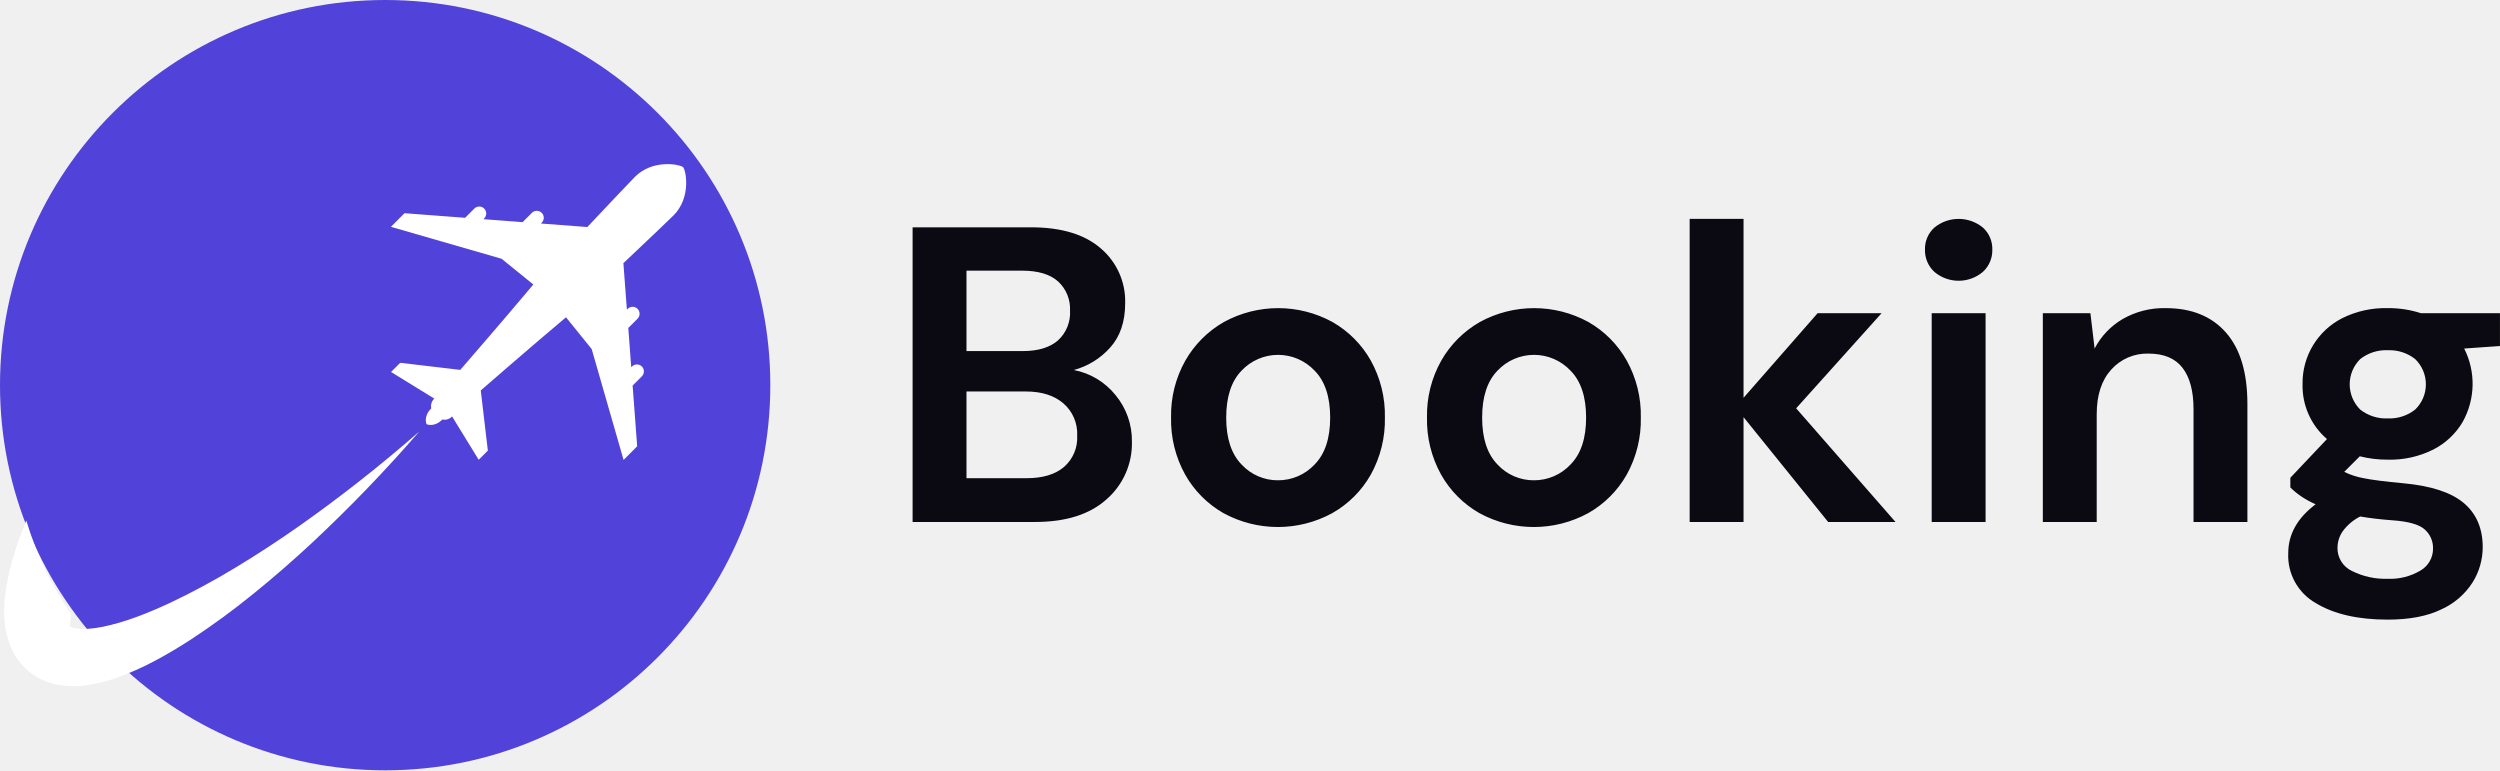
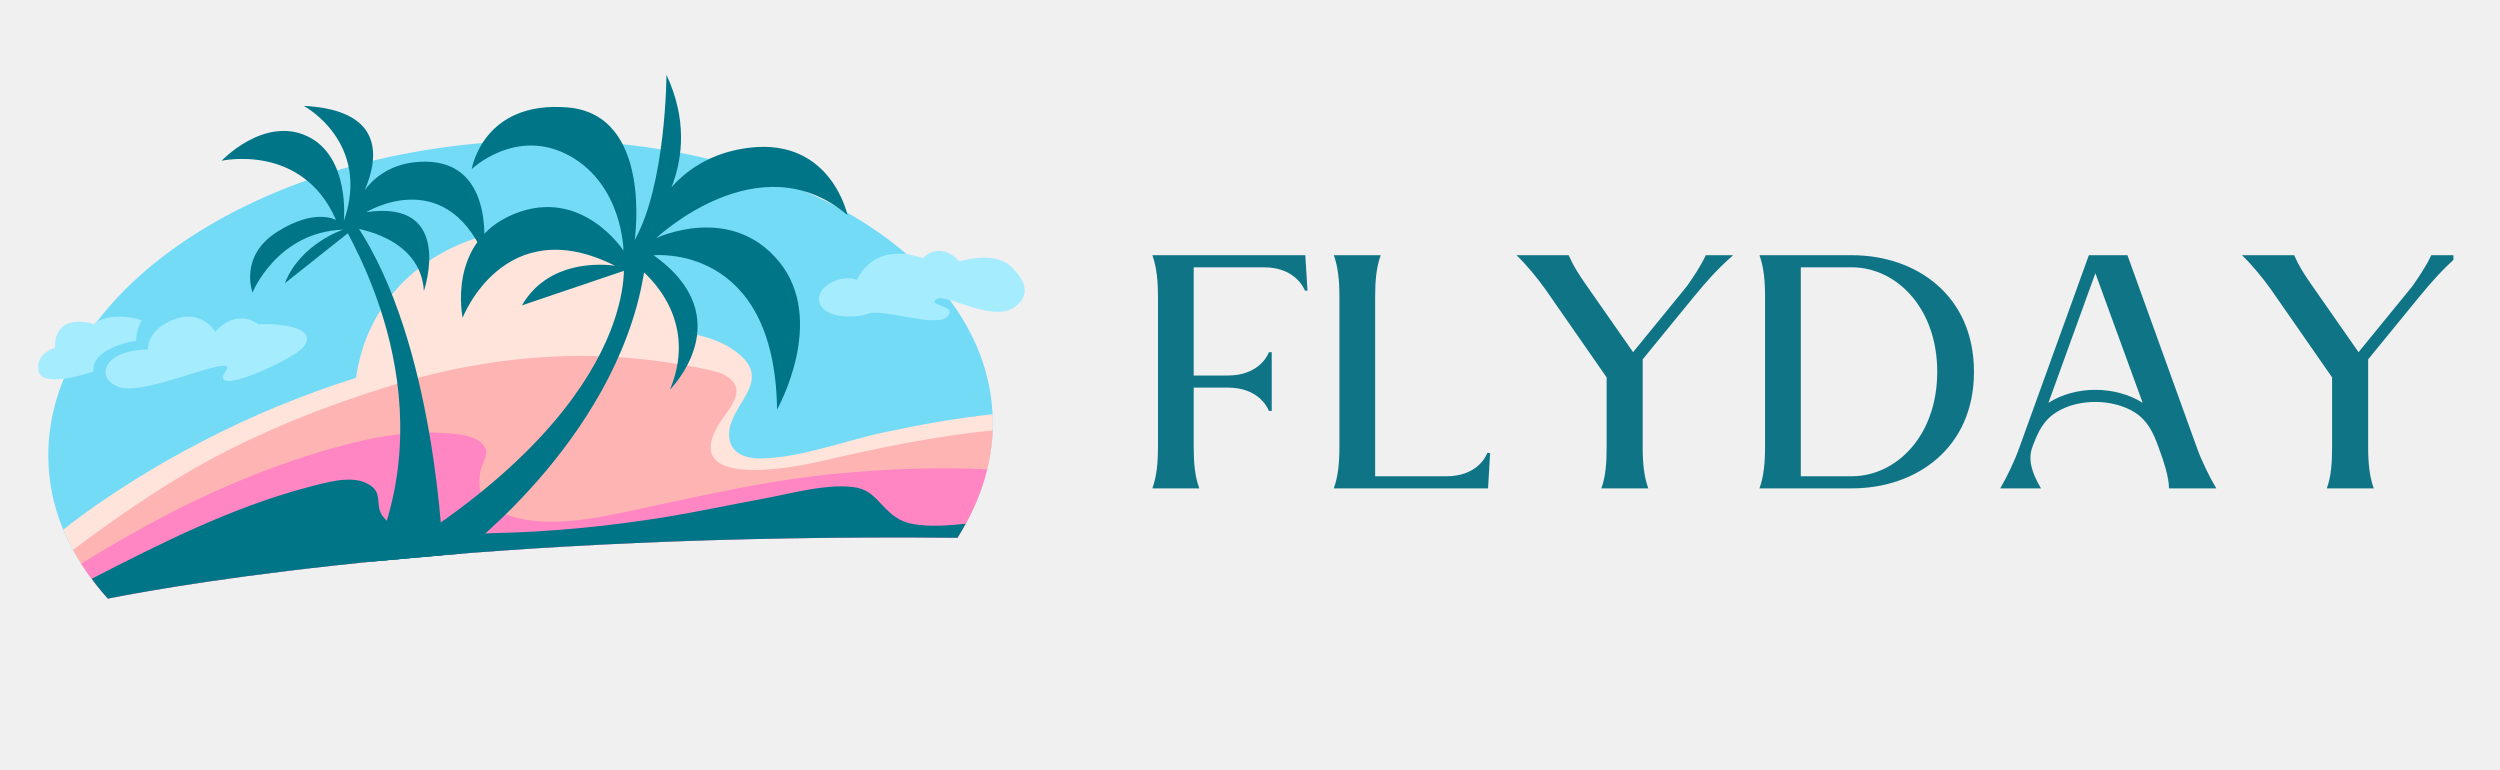
- <svg xmlns="http://www.w3.org/2000/svg" width="593.906" height="183" viewBox="0 0 593.906 183">
+ <svg xmlns="http://www.w3.org/2000/svg" width="130" zoomAndPan="magnify" viewBox="0 0 97.5 30" height="40" preserveAspectRatio="xMidYMid meet" version="1.0">
  <defs>
-     <style>
-       .cls-1 {
-         fill: #5143d9;
-       }
- 
-       .cls-1, .cls-2, .cls-3 {
-         fill-rule: evenodd;
-       }
- 
-       .cls-2 {
-         fill: #fff;
-       }
- 
-       .cls-3 {
-         fill: #0b0a12;
-       }
-     </style>
+     <g />
+     <clipPath id="0d9ffcd180">
+       <path d="M 1.852 5.441 L 38.75 5.441 L 38.75 23.344 L 1.852 23.344 Z M 1.852 5.441 " clip-rule="nonzero" />
+     </clipPath>
+     <clipPath id="ee2dffc3ba">
+       <path d="M 2.844 13.871 L 38.719 13.871 L 38.719 23.344 L 2.844 23.344 Z M 2.844 13.871 " clip-rule="nonzero" />
+     </clipPath>
+     <clipPath id="951ff6b1bc">
+       <path d="M 3.141 16.859 L 38.52 16.859 L 38.52 23.344 L 3.141 23.344 Z M 3.141 16.859 " clip-rule="nonzero" />
+     </clipPath>
+     <clipPath id="c1ae6f0423">
+       <path d="M 3.57 18.684 L 37.691 18.684 L 37.691 23.344 L 3.57 23.344 Z M 3.57 18.684 " clip-rule="nonzero" />
+     </clipPath>
+     <clipPath id="d9ec3eb84c">
+       <path d="M 17 2.918 L 34 2.918 L 34 16 L 17 16 Z M 17 2.918 " clip-rule="nonzero" />
+     </clipPath>
+     <clipPath id="18c96960db">
+       <path d="M 1.332 12 L 6 12 L 6 15 L 1.332 15 Z M 1.332 12 " clip-rule="nonzero" />
+     </clipPath>
+     <clipPath id="5a2a676cb7">
+       <path d="M 31.938 9.754 L 39.965 9.754 L 39.965 12.512 L 31.938 12.512 Z M 31.938 9.754 " clip-rule="nonzero" />
+     </clipPath>
+     <clipPath id="0cb9f263c9">
+       <path d="M 87 9 L 95.684 9 L 95.684 20 L 87 20 Z M 87 9 " clip-rule="nonzero" />
+     </clipPath>
  </defs>
-   <path class="cls-1" d="M188,95.5A91.5,91.5,0,1,1,96.5,4,91.5,91.5,0,0,1,188,95.5Z" transform="translate(-5 -4)" />
-   <path class="cls-2" d="M155.286,95.6l2.191-2.195a1.655,1.655,0,1,0-2.339-2.343l-0.181.181-0.7-9.327,2.2-2.206a1.655,1.655,0,1,0-2.339-2.343l-0.192.192-0.833-11.044c6.042-5.71,10.829-10.255,11.912-11.34,4.282-4.29,2.932-10.791,2.273-11.45s-7.148-2.013-11.43,2.277c-1.083,1.085-5.62,5.88-11.32,11.933L133.5,57.1l0.192-.192a1.655,1.655,0,0,0-2.339-2.343l-2.2,2.206-9.31-.7,0.181-.181a1.655,1.655,0,0,0-2.339-2.343l-2.191,2.195L101.1,54.649l-3.228,3.234,26.286,7.59,7.539,6.113c-6.748,8.076-17.355,20.286-17.355,20.286l-14.263-1.683L97.9,92.366,108.182,98.7a2.384,2.384,0,0,0-.725,2.31c-1.976,1.98-1.12,3.762-1.12,3.762s1.779,0.858,3.756-1.122a2.372,2.372,0,0,0,2.3-.726l6.325,10.3,2.174-2.178-1.68-14.289s12.188-10.625,20.25-17.385l6.1,7.552,7.576,26.333,3.229-3.234ZM76.053,128.979c-4.932,3.458-9.955,6.758-15.072,9.839a170.777,170.777,0,0,1-15.63,8.419c-2.647,1.238-5.316,2.37-7.983,3.348a56.035,56.035,0,0,1-7.9,2.309,26.285,26.285,0,0,1-3.684.5,12.123,12.123,0,0,1-3.016-.149,4.517,4.517,0,0,1-.944-0.307,0.833,0.833,0,0,1-.355-0.3,0.1,0.1,0,0,1,.086-0.129,0.131,0.131,0,0,0,.114-0.125c0.025-.158-0.024-0.7.057-1.49,0.031-.31.082-0.658,0.145-1.022A78.919,78.919,0,0,1,11.25,127.661c-0.943,2.294-1.821,4.648-2.611,7.085a56.872,56.872,0,0,0-2.406,10.529,31.559,31.559,0,0,0-.151,6.2,21.625,21.625,0,0,0,.579,3.533,17.131,17.131,0,0,0,1.42,3.8,14.773,14.773,0,0,0,6.237,6.345,16.253,16.253,0,0,0,3.84,1.407,19.692,19.692,0,0,0,3.531.437,26.18,26.18,0,0,0,6.038-.581,39.668,39.668,0,0,0,5.178-1.467A67.877,67.877,0,0,0,42,160.877c2.853-1.521,5.578-3.157,8.222-4.871A179.48,179.48,0,0,0,65.29,144.982c4.8-3.881,9.427-7.931,13.913-12.1a349.491,349.491,0,0,0,25.375-26.344A346.793,346.793,0,0,1,76.053,128.979Z" transform="translate(-5 -4)" />
-   <path id="Booking" class="cls-3" d="M250.9,128q11,0,17-5.4a17.625,17.625,0,0,0,6-13.7,16.9,16.9,0,0,0-3.9-11.05,16.694,16.694,0,0,0-9.9-5.95,17.7,17.7,0,0,0,8.65-5.35Q272.3,82.6,272.3,76a16.459,16.459,0,0,0-5.75-12.95Q260.8,58,249.9,58H221.8v70h29.1ZM234.6,68.3h13.2q5.7,0,8.55,2.55a8.855,8.855,0,0,1,2.85,6.95,8.865,8.865,0,0,1-2.9,7.1q-2.9,2.5-8.3,2.5H234.6V68.3Zm0,28.7h14.1q5.6,0,8.9,2.8a9.562,9.562,0,0,1,3.3,7.7,9.2,9.2,0,0,1-3.15,7.45q-3.15,2.65-8.85,2.65H234.6V97Zm86.9,28.9a24.145,24.145,0,0,0,9.15-9.15A26.8,26.8,0,0,0,334,103.2a26.8,26.8,0,0,0-3.35-13.55,24.25,24.25,0,0,0-9.1-9.15,26.863,26.863,0,0,0-25.8,0,24.572,24.572,0,0,0-9.15,9.15,26.462,26.462,0,0,0-3.4,13.55,26.767,26.767,0,0,0,3.35,13.55,24.207,24.207,0,0,0,9.1,9.15A26.961,26.961,0,0,0,321.5,125.9Zm-21.55-11.55q-3.652-3.75-3.65-11.15t3.65-11.15a11.909,11.909,0,0,1,17.35,0Q321,95.8,321,103.2t-3.7,11.15a11.834,11.834,0,0,1-8.7,3.75A11.664,11.664,0,0,1,299.95,114.349ZM382.3,125.9a24.131,24.131,0,0,0,9.15-9.15,26.787,26.787,0,0,0,3.35-13.55,26.79,26.79,0,0,0-3.35-13.55,24.235,24.235,0,0,0-9.1-9.15,26.863,26.863,0,0,0-25.8,0,24.586,24.586,0,0,0-9.15,9.15A26.472,26.472,0,0,0,344,103.2a26.777,26.777,0,0,0,3.35,13.55,24.221,24.221,0,0,0,9.1,9.15A26.961,26.961,0,0,0,382.3,125.9Zm-21.55-11.55q-3.651-3.75-3.65-11.15t3.65-11.15a11.909,11.909,0,0,1,17.35,0q3.7,3.75,3.7,11.15t-3.7,11.15a11.831,11.831,0,0,1-8.7,3.75A11.667,11.667,0,0,1,360.748,114.349ZM419.2,128V103.1L439.3,128h16l-23.6-27L452,78.4H436.8L419.2,98.5V56H406.4v72h12.8Zm56.85-59.4a6.938,6.938,0,0,0,2.25-5.3,6.786,6.786,0,0,0-2.25-5.25,9.09,9.09,0,0,0-11.5,0,6.786,6.786,0,0,0-2.25,5.25,6.938,6.938,0,0,0,2.25,5.3A8.923,8.923,0,0,0,476.047,68.6ZM476.7,128V78.4H463.9V128h12.8Zm26.4,0V102.4q0-6.8,3.45-10.6A11.417,11.417,0,0,1,515.4,88q5.5,0,8.1,3.4t2.6,9.8V128h12.8V100q0-11.2-5.1-17t-14.3-5.8a19.606,19.606,0,0,0-10.25,2.6,17.447,17.447,0,0,0-6.65,7l-1-8.4H490.3V128h12.8Zm79.949-17.2a17.035,17.035,0,0,0,6.95-6.5,18.541,18.541,0,0,0,.4-17.5l8.5-.6V78.4H580.1a24.523,24.523,0,0,0-7.8-1.2,22.893,22.893,0,0,0-10.9,2.4A17.258,17.258,0,0,0,552,95.2a16.649,16.649,0,0,0,5.8,13.1l-8.7,9.2v2.3a18.1,18.1,0,0,0,2.55,2.1,21.868,21.868,0,0,0,3.45,1.9q-6.5,4.9-6.5,11.6a12.969,12.969,0,0,0,6.5,11.85q6.5,3.95,17.1,3.95,7.8,0,12.8-2.45a17.2,17.2,0,0,0,7.4-6.4,15.829,15.829,0,0,0,2.4-8.35q0-6.7-4.5-10.5t-14.4-4.7q-6.5-.6-9.4-1.2a17.672,17.672,0,0,1-4.6-1.5l3.7-3.7a26.717,26.717,0,0,0,6.7.8A22.739,22.739,0,0,0,583.045,110.8Zm-17.35-9.5a8.45,8.45,0,0,1,0-12,9.918,9.918,0,0,1,6.6-2.1,9.81,9.81,0,0,1,6.45,2.1,8.334,8.334,0,0,1,0,12,9.81,9.81,0,0,1-6.45,2.1A9.918,9.918,0,0,1,565.7,101.3Zm-4.15,28.9a11.442,11.442,0,0,1,4.15-3.5q3.5,0.6,7.6.9,5.8,0.4,7.75,2.2a5.869,5.869,0,0,1,1.95,4.5,5.989,5.989,0,0,1-3,5.25,14.089,14.089,0,0,1-7.8,1.95,17.692,17.692,0,0,1-8.45-1.85,5.954,5.954,0,0,1-3.45-5.55A7.005,7.005,0,0,1,561.545,130.2Z" transform="translate(-5 -4)" />
+   <g clip-path="url(#0d9ffcd180)">
+     <path fill="#74dbf7" d="M 37.34 20.973 C 38.309 19.453 38.805 17.801 38.707 16.094 C 38.348 9.68 29.816 4.945 19.648 5.52 C 9.484 6.094 1.535 11.758 1.895 18.176 C 2 20.078 2.832 21.832 4.207 23.344 C 7.484 22.699 18.809 20.793 37.34 20.973 " fill-opacity="1" fill-rule="nonzero" />
+   </g>
+   <path fill="#ffe4dc" d="M 34.438 16.871 C 32.934 17.191 31.25 17.848 29.699 17.879 C 29.047 17.891 28.402 17.66 28.434 16.895 C 28.48 15.766 30.102 14.906 28.844 13.828 C 27.352 12.547 24.438 12.879 22.625 13.016 C 19.148 13.273 15.609 14.074 12.336 15.262 C 10.316 15.992 8.348 16.914 6.48 17.98 C 5.102 18.77 3.582 19.762 2.469 20.656 C 2.781 21.406 3.207 22.121 3.742 22.797 C 10.094 19.59 17.219 19.051 24.238 19.234 C 28.723 19.348 33.359 19.43 37.914 19.938 C 38.488 18.73 38.773 17.461 38.711 16.156 C 37.277 16.309 35.855 16.566 34.438 16.871 " fill-opacity="1" fill-rule="nonzero" />
+   <path fill="#ffe4dc" d="M 17.668 18.039 C 19.832 17.863 22 17.781 24.172 17.809 C 25.328 17.824 26.484 17.871 27.641 17.953 C 27.84 16.812 27.836 15.617 27.559 14.379 C 26.852 11.234 24.309 9.137 21.258 8.949 C 18.344 8.773 15.277 10.395 14.219 13.375 C 13.684 14.879 13.672 16.637 14.086 18.273 C 15.297 18.145 16.535 18.133 17.668 18.039 " fill-opacity="1" fill-rule="nonzero" />
+   <g clip-path="url(#ee2dffc3ba)">
+     <path fill="#ffb4b4" d="M 32.016 17.988 C 30.941 18.238 26.582 19.078 27.996 16.609 C 28.363 15.965 29.328 15.152 28.164 14.578 C 27.82 14.406 25.516 13.98 23.715 13.902 C 20.824 13.773 17.949 14.199 15.199 15.055 C 12.691 15.832 10.195 16.816 7.898 18.09 C 6.145 19.059 4.246 20.387 2.848 21.449 C 3.211 22.113 3.664 22.746 4.207 23.344 C 7.484 22.699 18.809 20.793 37.34 20.973 C 38.176 19.66 38.656 18.25 38.715 16.789 C 36.504 16.996 34.297 17.461 32.016 17.988 " fill-opacity="1" fill-rule="nonzero" />
+   </g>
+   <g clip-path="url(#951ff6b1bc)">
+     <path fill="#ff86c3" d="M 32.609 18.473 C 30.016 18.723 27.551 19.289 25.016 19.832 C 23.363 20.188 21.188 20.707 19.562 19.988 C 18.75 19.629 18.602 19.152 18.746 18.336 C 18.781 18.125 19.027 17.75 18.953 17.535 C 18.738 16.914 17.602 16.906 17.094 16.879 C 15.824 16.809 14.535 17.062 13.309 17.387 C 11.023 18 8.73 18.926 6.625 20.012 C 5.484 20.602 4.414 21.219 3.164 21.98 C 3.465 22.453 3.809 22.91 4.207 23.344 C 7.484 22.699 18.809 20.793 37.34 20.973 C 37.883 20.121 38.27 19.227 38.496 18.305 C 36.539 18.211 34.566 18.285 32.609 18.473 " fill-opacity="1" fill-rule="nonzero" />
+   </g>
+   <g clip-path="url(#c1ae6f0423)">
+     <path fill="#007587" d="M 35.625 20.441 C 34.48 20.246 34.336 19.215 33.453 19.027 C 32.406 18.805 30.793 19.262 29.789 19.445 C 28.523 19.676 27.266 19.949 25.992 20.16 C 23.742 20.523 21.477 20.75 19.199 20.793 C 18.082 20.816 15.75 21.195 14.938 20.148 C 14.566 19.672 15.035 19.148 14.219 18.812 C 13.586 18.547 12.617 18.844 12 19.004 C 9.039 19.789 6.262 21.191 3.578 22.57 C 3.773 22.836 3.977 23.094 4.207 23.344 C 7.484 22.699 18.809 20.793 37.34 20.973 C 37.457 20.793 37.559 20.609 37.66 20.426 C 36.977 20.496 36.273 20.551 35.625 20.441 " fill-opacity="1" fill-rule="nonzero" />
+   </g>
+   <g clip-path="url(#d9ec3eb84c)">
+     <path fill="#007587" d="M 24.84 10.391 C 24.84 10.391 27.379 12.191 26.129 15.195 C 26.129 15.195 28.934 12.402 25.492 9.957 C 25.492 9.957 30.223 9.457 30.305 15.973 C 30.305 15.973 32.27 12.496 30.379 10.199 C 28.488 7.902 25.594 9.285 25.594 9.285 C 25.594 9.285 29.617 5.473 33.051 8.387 C 33.051 8.387 32.418 5.391 29.25 5.758 C 26.078 6.125 25.273 8.84 25.273 8.84 C 25.273 8.84 27.605 6.371 25.992 2.918 C 25.992 2.918 25.98 7.172 24.754 9.359 C 24.754 9.359 25.469 4.477 22.148 4.191 C 18.828 3.91 18.398 6.594 18.398 6.594 C 18.398 6.594 20.137 4.934 22.215 6.078 C 24.289 7.223 24.316 9.773 24.316 9.773 C 24.316 9.773 22.691 7.266 20.051 8.344 C 17.414 9.422 18.043 12.391 18.043 12.391 C 18.043 12.391 19.664 8.188 23.992 10.367 C 23.992 10.367 21.504 9.922 20.355 11.91 L 24.84 10.391 " fill-opacity="1" fill-rule="nonzero" />
+   </g>
+   <path fill="#007587" d="M 24.32 10.184 C 24.32 10.184 25.105 15.762 14.891 21.867 L 17.977 21.594 C 17.977 21.594 24.402 16.828 25.191 10.109 L 24.32 10.184 " fill-opacity="1" fill-rule="nonzero" />
+   <path fill="#007587" d="M 13.816 8.898 C 13.816 8.898 16.414 9.227 16.531 11.352 C 16.531 11.352 17.754 7.766 14.289 8.273 C 14.289 8.273 17.277 6.434 18.852 9.898 C 18.852 9.898 19.391 6.316 16.59 6.305 C 14.344 6.297 13.785 8.223 13.785 8.223 C 13.785 8.223 16.449 4.367 11.848 4.129 C 11.848 4.129 14.484 5.543 13.41 8.621 C 13.41 8.621 13.668 6.098 11.977 5.309 C 10.289 4.523 8.641 6.27 8.641 6.27 C 8.641 6.27 11.789 5.562 13.105 8.578 C 13.105 8.578 12.285 8.098 10.801 9.047 C 9.312 9.996 9.848 11.41 9.848 11.41 C 9.848 11.41 10.801 9.047 13.379 8.957 C 13.379 8.957 11.711 9.504 11.109 11.047 L 13.816 8.898 " fill-opacity="1" fill-rule="nonzero" />
+   <path fill="#007587" d="M 13.402 8.758 C 13.379 8.957 17.551 15.184 14.484 21.906 L 17.273 21.652 C 17.273 21.652 17.004 13.332 13.859 8.715 L 13.402 8.758 " fill-opacity="1" fill-rule="nonzero" />
+   <path fill="#a6ecff" d="M 11.805 13.562 C 11.379 14.055 8.043 15.57 8.809 14.461 C 9.336 13.699 5.797 15.395 4.734 15.117 C 3.676 14.84 3.945 13.652 5.77 13.629 C 5.77 13.629 5.715 12.77 6.938 12.41 C 7.914 12.125 8.395 12.941 8.395 12.941 C 8.395 12.941 9.141 12 10.074 12.645 C 11.219 12.602 12.426 12.855 11.805 13.562 " fill-opacity="1" fill-rule="nonzero" />
+   <g clip-path="url(#18c96960db)">
+     <path fill="#a6ecff" d="M 5.523 12.488 C 5.523 12.488 5.289 12.91 5.312 13.285 C 5.312 13.285 3.555 13.539 3.641 14.492 C 3.641 14.492 1.648 15.184 1.504 14.477 C 1.363 13.773 2.148 13.562 2.148 13.562 C 2.148 13.562 1.988 12.199 3.656 12.633 C 3.656 12.633 4.277 12.105 5.523 12.488 " fill-opacity="1" fill-rule="nonzero" />
+   </g>
+   <g clip-path="url(#5a2a676cb7)">
+     <path fill="#a6ecff" d="M 39.402 10.371 C 39.707 10.652 40.414 11.391 39.547 11.992 C 38.68 12.59 36.855 11.402 36.504 11.672 C 36.152 11.945 37.398 11.906 36.941 12.352 C 36.48 12.793 34.445 12.02 33.855 12.234 C 33.27 12.449 32.047 12.383 31.949 11.742 C 31.848 11.102 32.898 10.688 33.422 10.918 C 33.422 10.918 34.008 9.391 35.988 10.066 C 35.988 10.066 36.629 9.348 37.418 10.195 C 37.418 10.195 38.746 9.77 39.402 10.371 " fill-opacity="1" fill-rule="nonzero" />
+   </g>
+   <g fill="#0f7586" fill-opacity="1">
+     <g transform="translate(44.94149, 19.04654)">
+       <g>
+         <path d="M 1.613 -1.613 L 1.613 -3.93 L 2.945 -3.93 C 4.039 -3.93 4.449 -3.273 4.547 -3.02 L 4.656 -3.02 C 4.656 -3.781 4.656 -4.547 4.656 -5.312 L 4.547 -5.312 C 4.449 -5.055 4.039 -4.402 2.945 -4.402 L 1.613 -4.402 L 1.613 -8.621 L 4.352 -8.621 C 5.445 -8.621 5.844 -7.965 5.953 -7.711 L 6.051 -7.711 L 5.965 -9.094 L 0 -9.094 C 0.168 -8.633 0.219 -8.098 0.219 -7.48 C 0.219 -6.488 0.219 -2.605 0.219 -1.613 C 0.219 -0.996 0.168 -0.461 0 0 L 1.832 0 C 1.66 -0.461 1.613 -0.996 1.613 -1.613 Z M 1.613 -1.613 " />
+       </g>
+     </g>
+   </g>
+   <g fill="#0f7586" fill-opacity="1">
+     <g transform="translate(52.01785, 19.04654)">
+       <g>
+         <path d="M 1.613 -7.48 C 1.613 -8.098 1.66 -8.633 1.832 -9.094 L 0 -9.094 C 0.168 -8.633 0.219 -8.098 0.219 -7.48 C 0.219 -6.488 0.219 -2.605 0.219 -1.613 C 0.219 -0.996 0.168 -0.461 0 0 L 6.016 0 L 6.098 -1.383 L 5.988 -1.383 C 5.895 -1.129 5.48 -0.473 4.402 -0.473 L 1.613 -0.473 Z M 1.613 -7.48 " />
+       </g>
+     </g>
+   </g>
+   <g fill="#0f7586" fill-opacity="1">
+     <g transform="translate(59.14267, 19.04654)">
+       <g>
+         <path d="M 4.922 -5.031 L 6.875 -7.422 C 7.422 -8.086 7.785 -8.5 8.449 -9.094 L 7.383 -9.094 C 7.18 -8.656 6.898 -8.246 6.645 -7.883 L 4.547 -5.312 L 2.68 -7.988 C 2.426 -8.355 2.23 -8.656 2.035 -9.094 L 0 -9.094 C 0.352 -8.766 0.848 -8.16 1.129 -7.762 L 3.516 -4.328 L 3.516 -1.613 C 3.516 -0.996 3.48 -0.461 3.309 0 L 5.141 0 C 4.973 -0.461 4.922 -0.996 4.922 -1.613 Z M 4.922 -5.031 " />
+       </g>
+     </g>
+   </g>
+   <g fill="#0f7586" fill-opacity="1">
+     <g transform="translate(68.6182, 19.04654)">
+       <g>
+         <path d="M 0 0 C 1.199 0 2.402 0 3.602 0 C 6.109 0 8.367 -1.562 8.367 -4.547 C 8.367 -7.531 6.109 -9.094 3.602 -9.094 C 2.402 -9.094 1.199 -9.094 0 -9.094 C 0.168 -8.633 0.219 -8.098 0.219 -7.48 C 0.219 -6.488 0.219 -2.605 0.219 -1.613 C 0.219 -0.996 0.168 -0.461 0 0 Z M 1.613 -8.621 L 3.602 -8.621 C 5.324 -8.621 6.934 -7.055 6.934 -4.547 C 6.934 -2.035 5.324 -0.473 3.602 -0.473 L 1.613 -0.473 Z M 1.613 -8.621 " />
+       </g>
+     </g>
+   </g>
+   <g fill="#0f7586" fill-opacity="1">
+     <g transform="translate(78.00892, 19.04654)">
+       <g>
+         <path d="M 4.961 -9.094 L 3.457 -9.094 L 0.75 -1.602 C 0.559 -1.066 0.266 -0.449 0 0 L 1.59 0 C 1.199 -0.656 1.09 -1.152 1.25 -1.602 C 1.469 -2.195 1.684 -2.68 2.254 -3.008 C 3.094 -3.504 4.391 -3.492 5.238 -2.969 C 5.734 -2.656 5.965 -2.195 6.184 -1.578 C 6.379 -1.055 6.582 -0.426 6.582 0 L 8.426 0 C 8.16 -0.449 7.855 -1.066 7.664 -1.602 Z M 5.555 -3.336 C 4.484 -4.012 2.934 -4.012 1.879 -3.336 L 3.711 -8.391 Z M 5.555 -3.336 " />
+       </g>
+     </g>
+   </g>
+   <g clip-path="url(#0cb9f263c9)">
+     <g fill="#0f7586" fill-opacity="1">
+       <g transform="translate(87.43599, 19.04654)">
+         <g>
+           <path d="M 4.922 -5.031 L 6.875 -7.422 C 7.422 -8.086 7.785 -8.5 8.449 -9.094 L 7.383 -9.094 C 7.18 -8.656 6.898 -8.246 6.645 -7.883 L 4.547 -5.312 L 2.68 -7.988 C 2.426 -8.355 2.23 -8.656 2.035 -9.094 L 0 -9.094 C 0.352 -8.766 0.848 -8.16 1.129 -7.762 L 3.516 -4.328 L 3.516 -1.613 C 3.516 -0.996 3.48 -0.461 3.309 0 L 5.141 0 C 4.973 -0.461 4.922 -0.996 4.922 -1.613 Z M 4.922 -5.031 " />
+         </g>
+       </g>
+     </g>
+   </g>
</svg>
